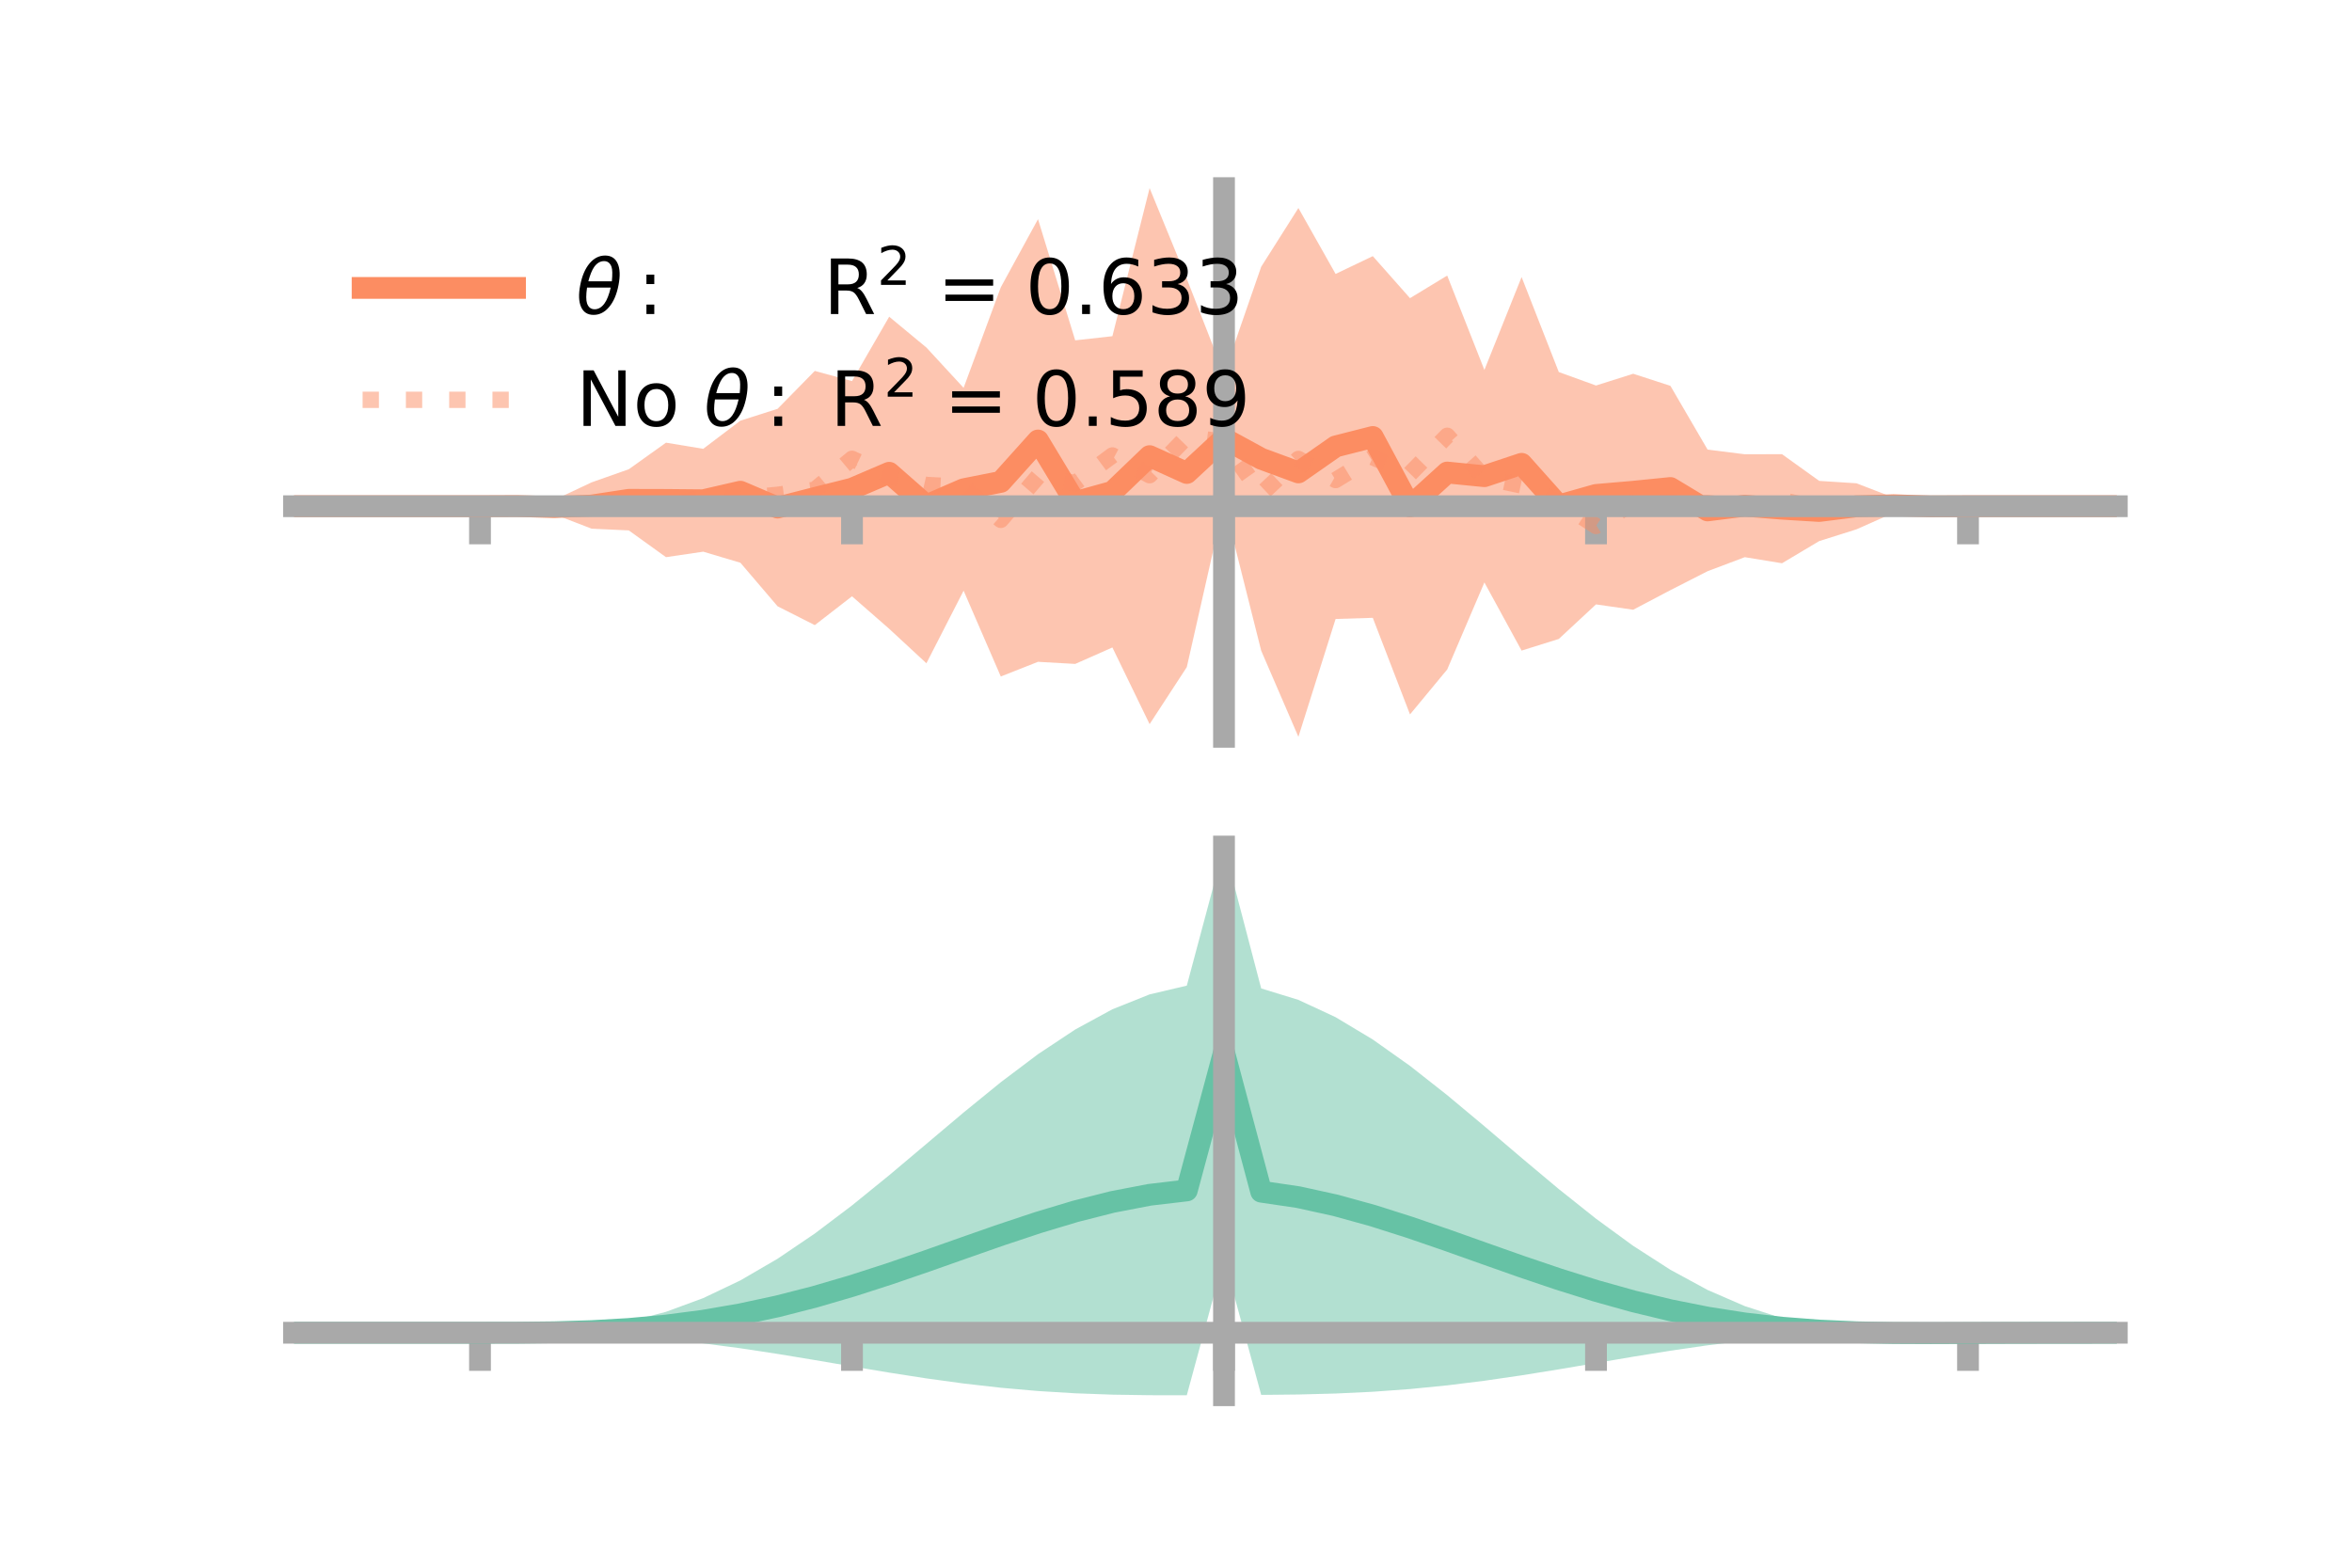
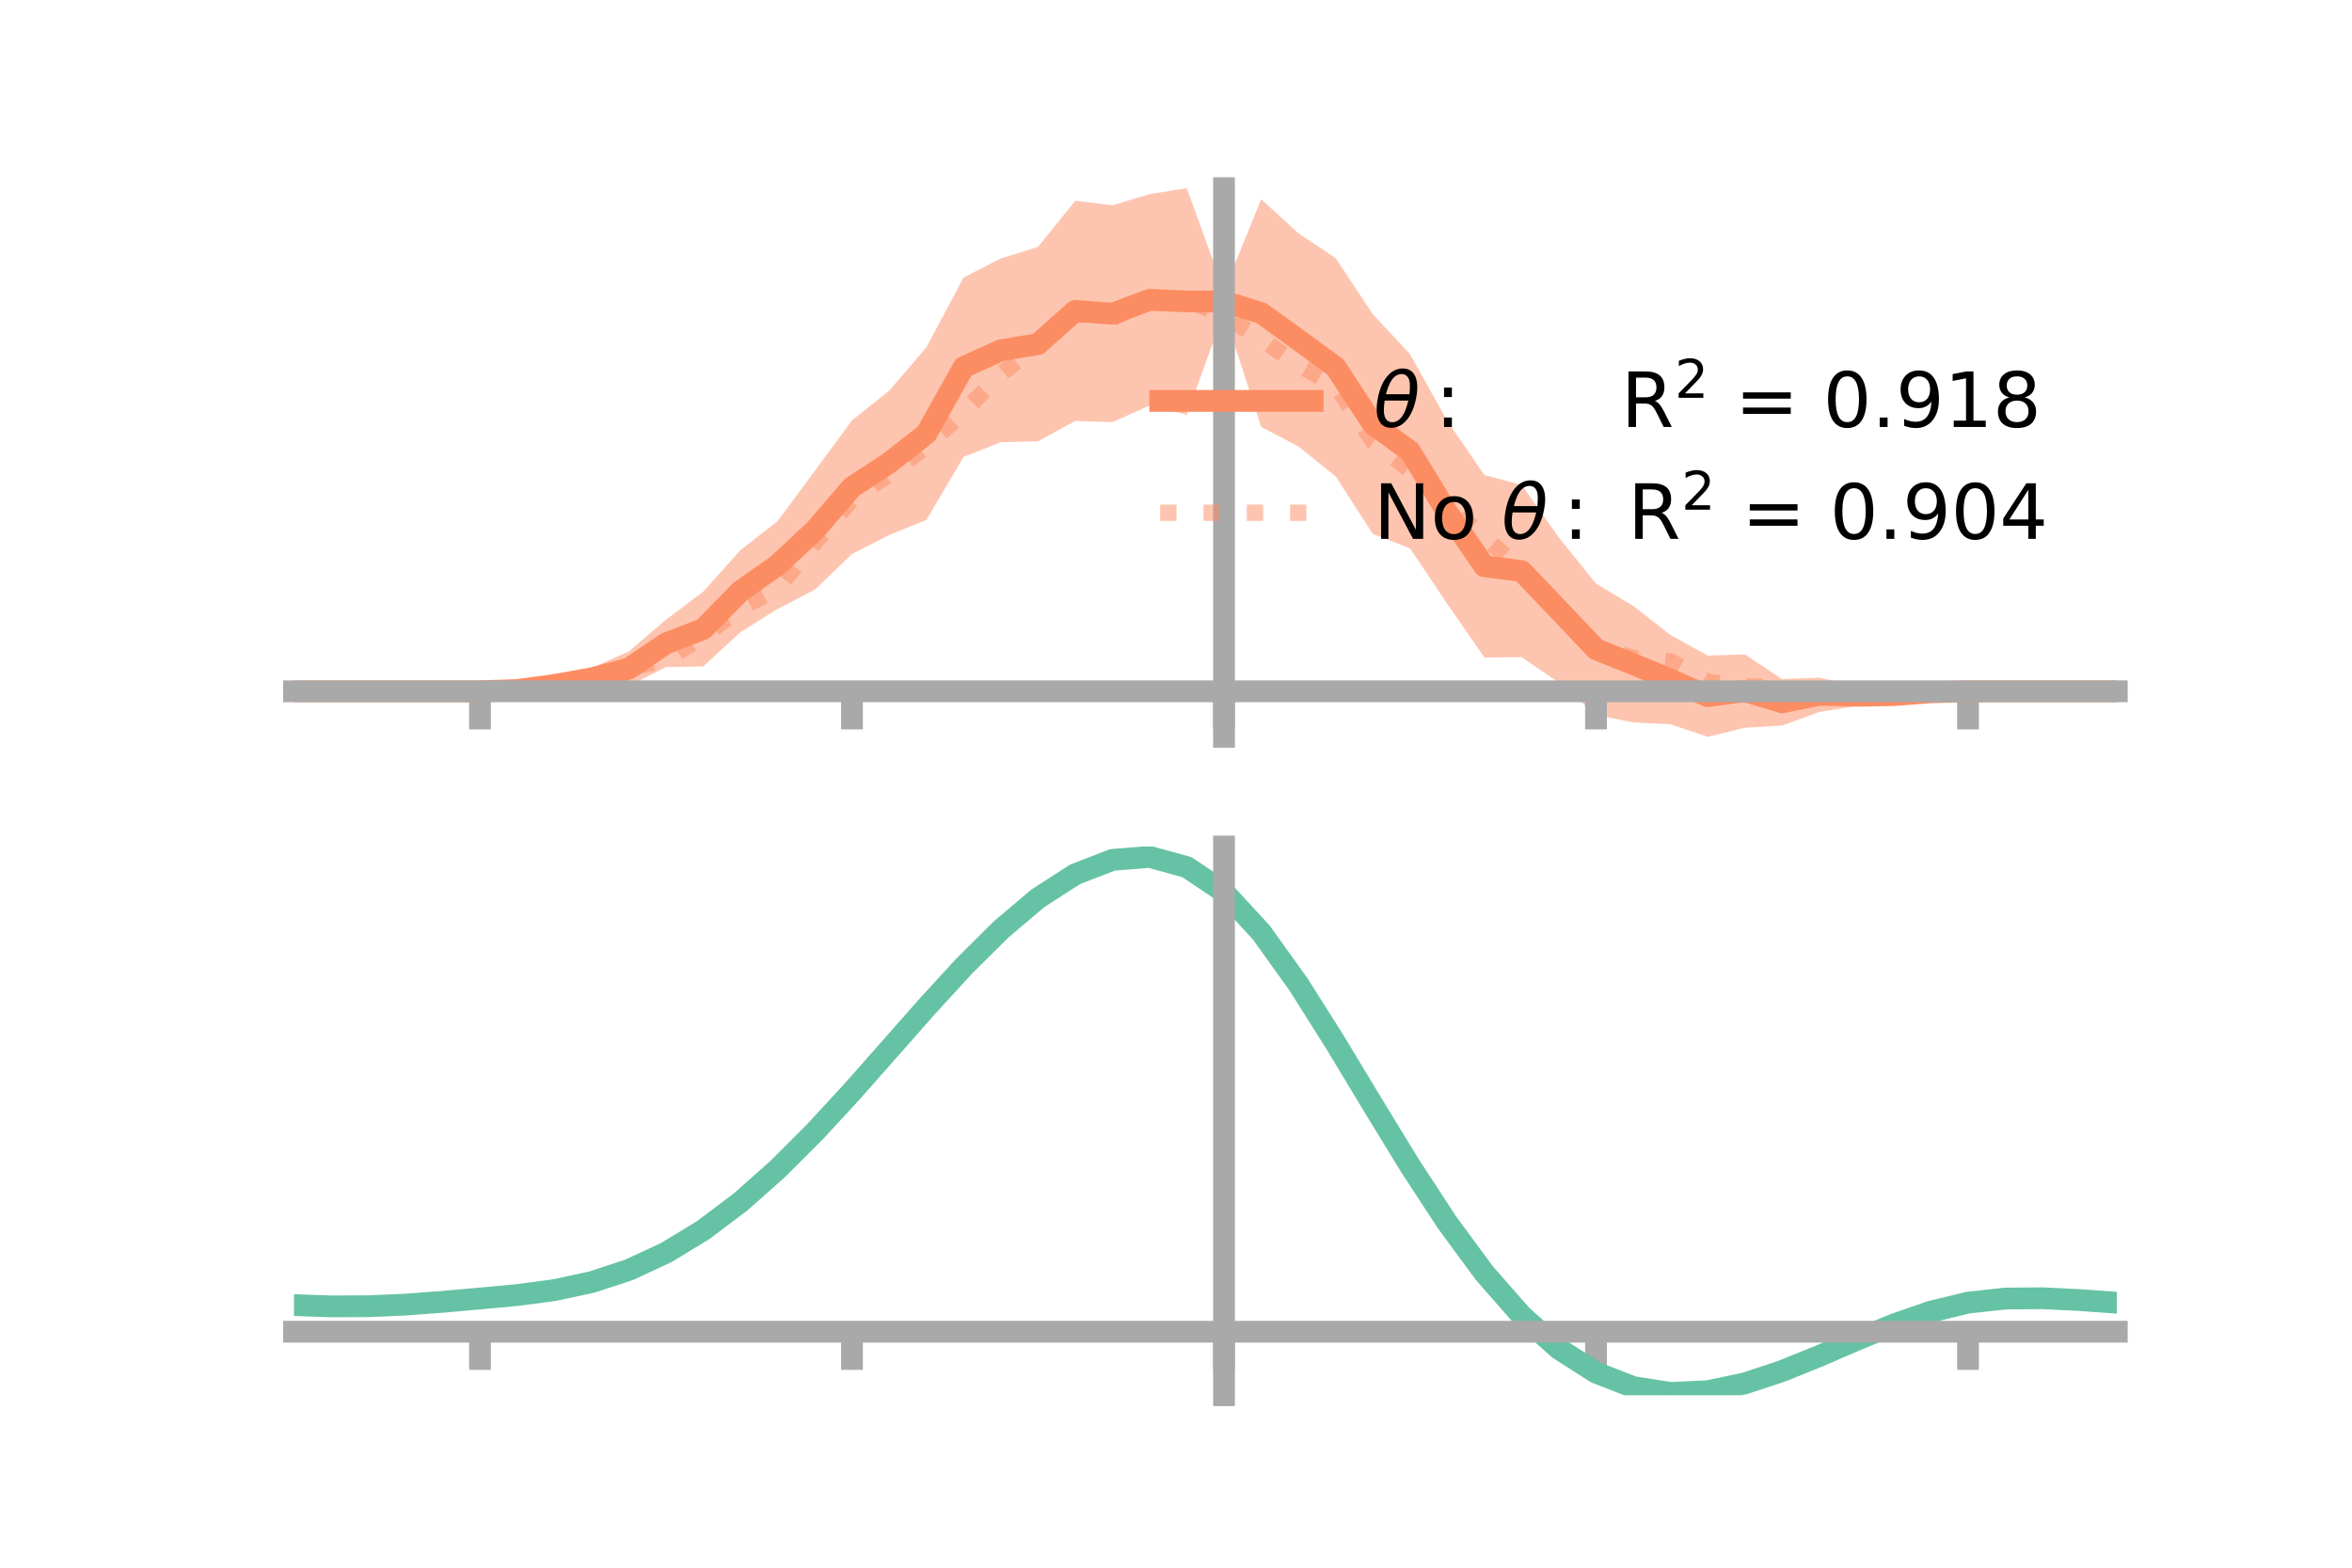
<svg xmlns="http://www.w3.org/2000/svg" xmlns:xlink="http://www.w3.org/1999/xlink" height="144pt" version="1.1" viewBox="0 0 216 144" width="216pt">
  <defs>
    <style type="text/css">*{stroke-linecap:butt;stroke-linejoin:round;}</style>
  </defs>
  <g id="figure_1">
    <g id="patch_1">
      <path d="M 0 144  L 216 144  L 216 0  L 0 0  z " style="fill:none;" />
    </g>
    <g id="axes_1">
      <g id="patch_2">
        <path d="M 27 67.68  L 194.4 67.68  L 194.4 17.28  L 27 17.28  z " style="fill:none;" />
      </g>
      <g id="PolyCollection_1">
-         <path clip-path="url(#pa1e38a2eed)" d="M 27 46.499  L 27 46.499  L 30.416 46.499  L 33.833 46.499  L 37.249 46.499  L 40.665 46.499  L 44.082 46.499  L 47.498 46.375  L 50.914 45.917  L 54.331 44.307  L 57.747 43.102  L 61.163 40.661  L 64.58 41.227  L 67.996 38.64  L 71.412 37.552  L 74.829 34.07  L 78.245 35.005  L 81.661 29.093  L 85.078 31.923  L 88.494 35.626  L 91.91 26.389  L 95.327 20.131  L 98.743 31.262  L 102.159 30.881  L 105.576 17.28  L 108.992 25.613  L 112.408 34.359  L 115.824 24.504  L 119.241 19.108  L 122.657 25.163  L 126.073 23.527  L 129.49 27.387  L 132.906 25.313  L 136.322 33.981  L 139.739 25.449  L 143.155 34.174  L 146.571 35.411  L 149.988 34.332  L 153.404 35.441  L 156.82 41.3  L 160.237 41.727  L 163.653 41.719  L 167.069 44.172  L 170.486 44.392  L 173.902 45.708  L 177.318 46.409  L 180.735 46.499  L 184.151 46.499  L 187.567 46.499  L 190.984 46.499  L 194.4 46.499  L 194.4 46.499  L 194.4 46.499  L 190.984 46.499  L 187.567 46.499  L 184.151 46.499  L 180.735 46.499  L 177.318 46.618  L 173.902 47.107  L 170.486 48.624  L 167.069 49.702  L 163.653 51.738  L 160.237 51.179  L 156.82 52.468  L 153.404 54.209  L 149.988 56.007  L 146.571 55.517  L 143.155 58.69  L 139.739 59.76  L 136.322 53.501  L 132.906 61.495  L 129.49 65.624  L 126.073 56.751  L 122.657 56.855  L 119.241 67.68  L 115.824 59.769  L 112.408 46.191  L 108.992 61.278  L 105.576 66.515  L 102.159 59.473  L 98.743 60.985  L 95.327 60.791  L 91.91 62.139  L 88.494 54.257  L 85.078 60.925  L 81.661 57.76  L 78.245 54.773  L 74.829 57.421  L 71.412 55.693  L 67.996 51.691  L 64.58 50.674  L 61.163 51.179  L 57.747 48.721  L 54.331 48.562  L 50.914 47.244  L 47.498 46.595  L 44.082 46.499  L 40.665 46.499  L 37.249 46.499  L 33.833 46.499  L 30.416 46.499  L 27 46.499  z " style="fill:#fc8d62;fill-opacity:0.5;" />
+         <path clip-path="url(#p55a15173fd)" d="M 27 63.499  L 27 63.499  L 30.416 63.499  L 33.833 63.499  L 37.249 63.499  L 40.665 63.499  L 44.082 63.498  L 47.498 63.186  L 50.914 62.299  L 54.331 61.365  L 57.747 59.837  L 61.163 56.921  L 64.58 54.351  L 67.996 50.535  L 71.412 47.868  L 74.829 43.252  L 78.245 38.61  L 81.661 35.888  L 85.078 31.905  L 88.494 25.486  L 91.91 23.739  L 95.327 22.673  L 98.743 18.44  L 102.159 18.859  L 105.576 17.831  L 108.992 17.28  L 112.408 26.703  L 115.824 18.294  L 119.241 21.43  L 122.657 23.701  L 126.073 28.857  L 129.49 32.523  L 132.906 38.655  L 136.322 43.636  L 139.739 44.54  L 143.155 49.364  L 146.571 53.609  L 149.988 55.659  L 153.404 58.317  L 156.82 60.217  L 160.237 60.105  L 163.653 62.382  L 167.069 62.248  L 170.486 62.965  L 173.902 63.232  L 177.318 63.39  L 180.735 63.499  L 184.151 63.499  L 187.567 63.499  L 190.984 63.499  L 194.4 63.499  L 194.4 63.499  L 194.4 63.499  L 190.984 63.499  L 187.567 63.499  L 184.151 63.499  L 180.735 63.501  L 177.318 63.782  L 173.902 64.465  L 170.486 64.857  L 167.069 65.398  L 163.653 66.646  L 160.237 66.851  L 156.82 67.68  L 153.404 66.526  L 149.988 66.36  L 146.571 65.662  L 143.155 62.7  L 139.739 60.366  L 136.322 60.394  L 132.906 55.464  L 129.49 50.369  L 126.073 49.038  L 122.657 43.753  L 119.241 41.007  L 115.824 39.219  L 112.408 28.688  L 108.992 38.097  L 105.576 37.245  L 102.159 38.781  L 98.743 38.664  L 95.327 40.539  L 91.91 40.62  L 88.494 41.971  L 85.078 47.757  L 81.661 49.142  L 78.245 50.889  L 74.829 54.169  L 71.412 55.94  L 67.996 58.074  L 64.58 61.219  L 61.163 61.277  L 57.747 62.994  L 54.331 63.257  L 50.914 63.538  L 47.498 63.583  L 44.082 63.5  L 40.665 63.499  L 37.249 63.499  L 33.833 63.499  L 30.416 63.499  L 27 63.499  z " style="fill:#fc8d62;fill-opacity:0.5;" />
      </g>
      <g id="matplotlib.axis_1">
        <g id="xtick_1">
          <g id="line2d_1">
            <defs>
-               <path d="M 0 0  L 0 3.5  " id="m93d64b92c8" style="stroke:#a9a9a9;stroke-width:2;" />
+               <path d="M 0 0  L 0 3.5  " id="mab70129137" style="stroke:#a9a9a9;stroke-width:2;" />
            </defs>
            <g>
-               <use style="fill:#a9a9a9;stroke:#a9a9a9;stroke-width:2;" x="44.082" xlink:href="#m93d64b92c8" y="46.499" />
+               <use style="fill:#a9a9a9;stroke:#a9a9a9;stroke-width:2;" x="44.082" xlink:href="#mab70129137" y="63.499" />
            </g>
          </g>
        </g>
        <g id="xtick_2">
          <g id="line2d_2">
            <g>
-               <use style="fill:#a9a9a9;stroke:#a9a9a9;stroke-width:2;" x="78.245" xlink:href="#m93d64b92c8" y="46.499" />
+               <use style="fill:#a9a9a9;stroke:#a9a9a9;stroke-width:2;" x="78.245" xlink:href="#mab70129137" y="63.499" />
            </g>
          </g>
        </g>
        <g id="xtick_3">
          <g id="line2d_3">
            <g>
-               <use style="fill:#a9a9a9;stroke:#a9a9a9;stroke-width:2;" x="112.408" xlink:href="#m93d64b92c8" y="46.499" />
+               <use style="fill:#a9a9a9;stroke:#a9a9a9;stroke-width:2;" x="112.408" xlink:href="#mab70129137" y="63.499" />
            </g>
          </g>
        </g>
        <g id="xtick_4">
          <g id="line2d_4">
            <g>
-               <use style="fill:#a9a9a9;stroke:#a9a9a9;stroke-width:2;" x="146.571" xlink:href="#m93d64b92c8" y="46.499" />
+               <use style="fill:#a9a9a9;stroke:#a9a9a9;stroke-width:2;" x="146.571" xlink:href="#mab70129137" y="63.499" />
            </g>
          </g>
        </g>
        <g id="xtick_5">
          <g id="line2d_5">
            <g>
-               <use style="fill:#a9a9a9;stroke:#a9a9a9;stroke-width:2;" x="180.735" xlink:href="#m93d64b92c8" y="46.499" />
+               <use style="fill:#a9a9a9;stroke:#a9a9a9;stroke-width:2;" x="180.735" xlink:href="#mab70129137" y="63.499" />
            </g>
          </g>
        </g>
      </g>
      <g id="matplotlib.axis_2" />
      <g id="line2d_6">
-         <path clip-path="url(#pa1e38a2eed)" d="M 27 46.499  L 30.416 46.499  L 33.833 46.499  L 37.249 46.499  L 40.665 46.499  L 44.082 46.499  L 47.498 46.485  L 50.914 46.581  L 54.331 46.435  L 57.747 45.911  L 61.163 45.92  L 64.58 45.951  L 67.996 45.165  L 71.412 46.623  L 74.829 45.745  L 78.245 44.889  L 81.661 43.427  L 85.078 46.424  L 88.494 44.941  L 91.91 44.264  L 95.327 40.461  L 98.743 46.124  L 102.159 45.177  L 105.576 41.898  L 108.992 43.445  L 112.408 40.275  L 115.824 42.137  L 119.241 43.394  L 122.657 41.009  L 126.073 40.139  L 129.49 46.506  L 132.906 43.404  L 136.322 43.741  L 139.739 42.604  L 143.155 46.432  L 146.571 45.464  L 149.988 45.169  L 153.404 44.825  L 156.82 46.884  L 160.237 46.453  L 163.653 46.728  L 167.069 46.937  L 170.486 46.508  L 173.902 46.408  L 177.318 46.513  L 180.735 46.499  L 184.151 46.499  L 187.567 46.499  L 190.984 46.499  L 194.4 46.499  " style="fill:none;stroke:#fc8d62;stroke-linecap:square;stroke-width:2;" />
+         <path clip-path="url(#p55a15173fd)" d="M 27 63.499  L 30.416 63.499  L 33.833 63.499  L 37.249 63.499  L 40.665 63.499  L 44.082 63.499  L 47.498 63.385  L 50.914 62.918  L 54.331 62.311  L 57.747 61.416  L 61.163 59.099  L 64.58 57.785  L 67.996 54.305  L 71.412 51.904  L 74.829 48.71  L 78.245 44.75  L 81.661 42.515  L 85.078 39.831  L 88.494 33.728  L 91.91 32.179  L 95.327 31.606  L 98.743 28.552  L 102.159 28.82  L 105.576 27.538  L 108.992 27.689  L 112.408 27.695  L 115.824 28.756  L 119.241 31.219  L 122.657 33.727  L 126.073 38.947  L 129.49 41.446  L 132.906 47.059  L 136.322 52.015  L 139.739 52.453  L 143.155 56.032  L 146.571 59.635  L 149.988 61.009  L 153.404 62.422  L 156.82 63.948  L 160.237 63.478  L 163.653 64.514  L 167.069 63.823  L 170.486 63.911  L 173.902 63.849  L 177.318 63.586  L 180.735 63.5  L 184.151 63.499  L 187.567 63.499  L 190.984 63.499  L 194.4 63.499  " style="fill:none;stroke:#fc8d62;stroke-linecap:square;stroke-width:2;" />
      </g>
      <g id="line2d_7">
-         <path clip-path="url(#pa1e38a2eed)" d="M 27 46.499  L 30.416 46.499  L 33.833 46.499  L 37.249 46.499  L 40.665 46.499  L 44.082 46.499  L 47.498 46.448  L 50.914 46.42  L 54.331 46.525  L 57.747 46.089  L 61.163 46.648  L 64.58 45.63  L 67.996 45.771  L 71.412 45.451  L 74.829 44.986  L 78.245 42.144  L 81.661 43.75  L 85.078 44.545  L 88.494 44.718  L 91.91 47.749  L 95.327 43.772  L 98.743 44.369  L 102.159 41.835  L 105.576 43.653  L 108.992 40.136  L 112.408 40.578  L 115.824 45.384  L 119.241 42.156  L 122.657 44.096  L 126.073 42.003  L 129.49 43.515  L 132.906 40.028  L 136.322 43.873  L 139.739 44.595  L 143.155 46.085  L 146.571 48.316  L 149.988 46.195  L 153.404 46.167  L 156.82 46.199  L 160.237 46.668  L 163.653 45.937  L 167.069 46.714  L 170.486 46.37  L 173.902 46.555  L 177.318 46.548  L 180.735 46.499  L 184.151 46.499  L 187.567 46.499  L 190.984 46.499  L 194.4 46.499  " style="fill:none;stroke:#fc8d62;stroke-dasharray:1.5,2.475;stroke-dashoffset:0;stroke-opacity:0.5;stroke-width:1.5;" />
+         <path clip-path="url(#p55a15173fd)" d="M 27 63.499  L 30.416 63.499  L 33.833 63.499  L 37.249 63.499  L 40.665 63.499  L 44.082 63.499  L 47.498 63.427  L 50.914 63.029  L 54.331 62.348  L 57.747 61.378  L 61.163 60.568  L 64.58 58.46  L 67.996 55.864  L 71.412 54.036  L 74.829 49.842  L 78.245 45.9  L 81.661 43.571  L 85.078 41.01  L 88.494 37.823  L 91.91 34.374  L 95.327 31.561  L 98.743 28.867  L 102.159 29.267  L 105.576 27.514  L 108.992 27.581  L 112.408 28.986  L 115.824 31.155  L 119.241 33.528  L 122.657 35.392  L 126.073 40.531  L 129.49 43.191  L 132.906 46.41  L 136.322 49.325  L 139.739 52.375  L 143.155 55.868  L 146.571 59.345  L 149.988 60.44  L 153.404 60.749  L 156.82 62.622  L 160.237 63.026  L 163.653 63.129  L 167.069 63.906  L 170.486 63.916  L 173.902 63.746  L 177.318 63.545  L 180.735 63.5  L 184.151 63.499  L 187.567 63.499  L 190.984 63.499  L 194.4 63.499  " style="fill:none;stroke:#fc8d62;stroke-dasharray:1.5,2.475;stroke-dashoffset:0;stroke-opacity:0.5;stroke-width:1.5;" />
      </g>
      <g id="patch_3">
        <path d="M 112.408 67.68  L 112.408 17.28  " style="fill:none;stroke:#a9a9a9;stroke-linecap:square;stroke-linejoin:miter;stroke-width:2;" />
      </g>
      <g id="patch_4">
        <path d="M 194.4 67.68  L 194.4 17.28  " style="fill:none;" />
      </g>
      <g id="patch_5">
-         <path d="M 27 46.499  L 194.4 46.499  " style="fill:none;stroke:#a9a9a9;stroke-linecap:square;stroke-linejoin:miter;stroke-width:2;" />
+         <path d="M 27 63.499  L 194.4 63.499  " style="fill:none;stroke:#a9a9a9;stroke-linecap:square;stroke-linejoin:miter;stroke-width:2;" />
      </g>
      <g id="patch_6">
        <path d="M 27 17.28  L 194.4 17.28  " style="fill:none;" />
      </g>
      <g id="legend_1">
        <g id="line2d_8">
-           <path d="M 33.3 26.449  L 47.3 26.449  " style="fill:none;stroke:#fc8d62;stroke-linecap:square;stroke-width:2;" />
+           <path d="M 106.55 36.824  L 120.55 36.824  " style="fill:none;stroke:#fc8d62;stroke-linecap:square;stroke-width:2;" />
        </g>
        <g id="line2d_9" />
        <g id="text_1">
-           <g transform="translate(52.9 28.89891)scale(0.07 -0.07)">
+           <g transform="translate(126.15 39.27422)scale(0.07 -0.07)">
            <defs>
              <path d="M 45.516 34.672  L 14.453 34.672  Q 12.359 20.062 14.5 13.875  Q 17.188 6.25 24.469 6.25  Q 31.781 6.25 37.359 13.922  Q 42.234 20.656 45.516 34.672  z M 47.016 42.969  Q 48.344 56.844 46.625 61.719  Q 43.953 69.438 36.766 69.438  Q 29.297 69.438 23.828 61.812  Q 19.531 55.672 16.156 42.969  z M 38.188 76.766  Q 49.906 76.766 54.594 66.406  Q 59.281 56.109 55.719 37.844  Q 52.203 19.625 43.453 9.281  Q 34.766 -1.125 23.047 -1.125  Q 11.281 -1.125 6.641 9.281  Q 2 19.625 5.516 37.844  Q 9.078 56.109 17.719 66.406  Q 26.422 76.766 38.188 76.766  z " id="DejaVuSans-Oblique-952" />
              <path d="M 11.719 12.406  L 22.016 12.406  L 22.016 0  L 11.719 0  z M 11.719 51.703  L 22.016 51.703  L 22.016 39.312  L 11.719 39.312  z " id="DejaVuSans-58" />
              <path id="DejaVuSans-32" />
              <path d="M 44.391 34.188  Q 47.562 33.109 50.562 29.594  Q 53.562 26.078 56.594 19.922  L 66.609 0  L 56 0  L 46.688 18.703  Q 43.062 26.031 39.672 28.422  Q 36.281 30.812 30.422 30.812  L 19.672 30.812  L 19.672 0  L 9.812 0  L 9.812 72.906  L 32.078 72.906  Q 44.578 72.906 50.734 67.672  Q 56.891 62.453 56.891 51.906  Q 56.891 45.016 53.688 40.469  Q 50.484 35.938 44.391 34.188  z M 19.672 64.797  L 19.672 38.922  L 32.078 38.922  Q 39.203 38.922 42.844 42.219  Q 46.484 45.516 46.484 51.906  Q 46.484 58.297 42.844 61.547  Q 39.203 64.797 32.078 64.797  z " id="DejaVuSans-82" />
              <path d="M 19.188 8.297  L 53.609 8.297  L 53.609 0  L 7.328 0  L 7.328 8.297  Q 12.938 14.109 22.625 23.891  Q 32.328 33.688 34.812 36.531  Q 39.547 41.844 41.422 45.531  Q 43.312 49.219 43.312 52.781  Q 43.312 58.594 39.234 62.25  Q 35.156 65.922 28.609 65.922  Q 23.969 65.922 18.812 64.312  Q 13.672 62.703 7.812 59.422  L 7.812 69.391  Q 13.766 71.781 18.938 73  Q 24.125 74.219 28.422 74.219  Q 39.75 74.219 46.484 68.547  Q 53.219 62.891 53.219 53.422  Q 53.219 48.922 51.531 44.891  Q 49.859 40.875 45.406 35.406  Q 44.188 33.984 37.641 27.219  Q 31.109 20.453 19.188 8.297  z " id="DejaVuSans-50" />
              <path d="M 10.594 45.406  L 73.188 45.406  L 73.188 37.203  L 10.594 37.203  z M 10.594 25.484  L 73.188 25.484  L 73.188 17.188  L 10.594 17.188  z " id="DejaVuSans-61" />
              <path d="M 31.781 66.406  Q 24.172 66.406 20.328 58.906  Q 16.5 51.422 16.5 36.375  Q 16.5 21.391 20.328 13.891  Q 24.172 6.391 31.781 6.391  Q 39.453 6.391 43.281 13.891  Q 47.125 21.391 47.125 36.375  Q 47.125 51.422 43.281 58.906  Q 39.453 66.406 31.781 66.406  z M 31.781 74.219  Q 44.047 74.219 50.516 64.516  Q 56.984 54.828 56.984 36.375  Q 56.984 17.969 50.516 8.266  Q 44.047 -1.422 31.781 -1.422  Q 19.531 -1.422 13.062 8.266  Q 6.594 17.969 6.594 36.375  Q 6.594 54.828 13.062 64.516  Q 19.531 74.219 31.781 74.219  z " id="DejaVuSans-48" />
              <path d="M 10.688 12.406  L 21 12.406  L 21 0  L 10.688 0  z " id="DejaVuSans-46" />
-               <path d="M 33.016 40.375  Q 26.375 40.375 22.484 35.828  Q 18.609 31.297 18.609 23.391  Q 18.609 15.531 22.484 10.953  Q 26.375 6.391 33.016 6.391  Q 39.656 6.391 43.531 10.953  Q 47.406 15.531 47.406 23.391  Q 47.406 31.297 43.531 35.828  Q 39.656 40.375 33.016 40.375  z M 52.594 71.297  L 52.594 62.312  Q 48.875 64.062 45.094 64.984  Q 41.312 65.922 37.594 65.922  Q 27.828 65.922 22.672 59.328  Q 17.531 52.734 16.797 39.406  Q 19.672 43.656 24.016 45.922  Q 28.375 48.188 33.594 48.188  Q 44.578 48.188 50.953 41.516  Q 57.328 34.859 57.328 23.391  Q 57.328 12.156 50.688 5.359  Q 44.047 -1.422 33.016 -1.422  Q 20.359 -1.422 13.672 8.266  Q 6.984 17.969 6.984 36.375  Q 6.984 53.656 15.188 63.938  Q 23.391 74.219 37.203 74.219  Q 40.922 74.219 44.703 73.484  Q 48.484 72.75 52.594 71.297  z " id="DejaVuSans-54" />
-               <path d="M 40.578 39.312  Q 47.656 37.797 51.625 33  Q 55.609 28.219 55.609 21.188  Q 55.609 10.406 48.188 4.484  Q 40.766 -1.422 27.094 -1.422  Q 22.516 -1.422 17.656 -0.516  Q 12.797 0.391 7.625 2.203  L 7.625 11.719  Q 11.719 9.328 16.594 8.109  Q 21.484 6.891 26.812 6.891  Q 36.078 6.891 40.938 10.547  Q 45.797 14.203 45.797 21.188  Q 45.797 27.641 41.281 31.266  Q 36.766 34.906 28.719 34.906  L 20.219 34.906  L 20.219 43.016  L 29.109 43.016  Q 36.375 43.016 40.234 45.922  Q 44.094 48.828 44.094 54.297  Q 44.094 59.906 40.109 62.906  Q 36.141 65.922 28.719 65.922  Q 24.656 65.922 20.016 65.031  Q 15.375 64.156 9.812 62.312  L 9.812 71.094  Q 15.438 72.656 20.344 73.438  Q 25.25 74.219 29.594 74.219  Q 40.828 74.219 47.359 69.109  Q 53.906 64.016 53.906 55.328  Q 53.906 49.266 50.438 45.094  Q 46.969 40.922 40.578 39.312  z " id="DejaVuSans-51" />
+               <path d="M 10.984 1.516  L 10.984 10.5  Q 14.703 8.734 18.5 7.812  Q 22.312 6.891 25.984 6.891  Q 35.75 6.891 40.891 13.453  Q 46.047 20.016 46.781 33.406  Q 43.953 29.203 39.594 26.953  Q 35.25 24.703 29.984 24.703  Q 19.047 24.703 12.672 31.312  Q 6.297 37.938 6.297 49.422  Q 6.297 60.641 12.938 67.422  Q 19.578 74.219 30.609 74.219  Q 43.266 74.219 49.922 64.516  Q 56.594 54.828 56.594 36.375  Q 56.594 19.141 48.406 8.859  Q 40.234 -1.422 26.422 -1.422  Q 22.703 -1.422 18.891 -0.688  Q 15.094 0.047 10.984 1.516  z M 30.609 32.422  Q 37.25 32.422 41.125 36.953  Q 45.016 41.5 45.016 49.422  Q 45.016 57.281 41.125 61.844  Q 37.25 66.406 30.609 66.406  Q 23.969 66.406 20.094 61.844  Q 16.219 57.281 16.219 49.422  Q 16.219 41.5 20.094 36.953  Q 23.969 32.422 30.609 32.422  z " id="DejaVuSans-57" />
+               <path d="M 12.406 8.297  L 28.516 8.297  L 28.516 63.922  L 10.984 60.406  L 10.984 69.391  L 28.422 72.906  L 38.281 72.906  L 38.281 8.297  L 54.391 8.297  L 54.391 0  L 12.406 0  z " id="DejaVuSans-49" />
+               <path d="M 31.781 34.625  Q 24.75 34.625 20.719 30.859  Q 16.703 27.094 16.703 20.516  Q 16.703 13.922 20.719 10.156  Q 24.75 6.391 31.781 6.391  Q 38.812 6.391 42.859 10.172  Q 46.922 13.969 46.922 20.516  Q 46.922 27.094 42.891 30.859  Q 38.875 34.625 31.781 34.625  z M 21.922 38.812  Q 15.578 40.375 12.031 44.719  Q 8.5 49.078 8.5 55.328  Q 8.5 64.062 14.719 69.141  Q 20.953 74.219 31.781 74.219  Q 42.672 74.219 48.875 69.141  Q 55.078 64.062 55.078 55.328  Q 55.078 49.078 51.531 44.719  Q 48 40.375 41.703 38.812  Q 48.828 37.156 52.797 32.312  Q 56.781 27.484 56.781 20.516  Q 56.781 9.906 50.312 4.234  Q 43.844 -1.422 31.781 -1.422  Q 19.734 -1.422 13.25 4.234  Q 6.781 9.906 6.781 20.516  Q 6.781 27.484 10.781 32.312  Q 14.797 37.156 21.922 38.812  z M 18.312 54.391  Q 18.312 48.734 21.844 45.562  Q 25.391 42.391 31.781 42.391  Q 38.141 42.391 41.719 45.562  Q 45.312 48.734 45.312 54.391  Q 45.312 60.062 41.719 63.234  Q 38.141 66.406 31.781 66.406  Q 25.391 66.406 21.844 63.234  Q 18.312 60.062 18.312 54.391  z " id="DejaVuSans-56" />
            </defs>
            <use transform="translate(0 0.765625)" xlink:href="#DejaVuSans-Oblique-952" />
            <use transform="translate(80.66406 0.765625)" xlink:href="#DejaVuSans-58" />
            <use transform="translate(133.8379 0.765625)" xlink:href="#DejaVuSans-32" />
            <use transform="translate(165.625 0.765625)" xlink:href="#DejaVuSans-32" />
            <use transform="translate(197.4121 0.765625)" xlink:href="#DejaVuSans-32" />
            <use transform="translate(229.1992 0.765625)" xlink:href="#DejaVuSans-32" />
            <use transform="translate(260.9863 0.765625)" xlink:href="#DejaVuSans-32" />
            <use transform="translate(292.7734 0.765625)" xlink:href="#DejaVuSans-32" />
            <use transform="translate(324.5605 0.765625)" xlink:href="#DejaVuSans-82" />
            <use transform="translate(395 39.04688)scale(0.7)" xlink:href="#DejaVuSans-50" />
            <use transform="translate(442.2705 0.765625)" xlink:href="#DejaVuSans-32" />
            <use transform="translate(474.0576 0.765625)" xlink:href="#DejaVuSans-61" />
            <use transform="translate(557.8467 0.765625)" xlink:href="#DejaVuSans-32" />
            <use transform="translate(589.6338 0.765625)" xlink:href="#DejaVuSans-48" />
            <use transform="translate(653.2568 0.765625)" xlink:href="#DejaVuSans-46" />
-             <use transform="translate(685.0439 0.765625)" xlink:href="#DejaVuSans-54" />
-             <use transform="translate(748.667 0.765625)" xlink:href="#DejaVuSans-51" />
-             <use transform="translate(812.29 0.765625)" xlink:href="#DejaVuSans-51" />
+             <use transform="translate(685.0439 0.765625)" xlink:href="#DejaVuSans-57" />
+             <use transform="translate(748.667 0.765625)" xlink:href="#DejaVuSans-49" />
+             <use transform="translate(812.29 0.765625)" xlink:href="#DejaVuSans-56" />
          </g>
        </g>
        <g id="line2d_10">
-           <path d="M 33.3 36.724  L 47.3 36.724  " style="fill:none;stroke:#fc8d62;stroke-dasharray:1.5,2.475;stroke-dashoffset:0;stroke-opacity:0.5;stroke-width:1.5;" />
+           <path d="M 106.55 47.099  L 120.55 47.099  " style="fill:none;stroke:#fc8d62;stroke-dasharray:1.5,2.475;stroke-dashoffset:0;stroke-opacity:0.5;stroke-width:1.5;" />
        </g>
        <g id="line2d_11" />
        <g id="text_2">
-           <g transform="translate(52.9 39.17359)scale(0.07 -0.07)">
+           <g transform="translate(126.15 49.54891)scale(0.07 -0.07)">
            <defs>
              <path d="M 9.812 72.906  L 23.094 72.906  L 55.422 11.922  L 55.422 72.906  L 64.984 72.906  L 64.984 0  L 51.703 0  L 19.391 60.984  L 19.391 0  L 9.812 0  z " id="DejaVuSans-78" />
              <path d="M 30.609 48.391  Q 23.391 48.391 19.188 42.75  Q 14.984 37.109 14.984 27.297  Q 14.984 17.484 19.156 11.844  Q 23.344 6.203 30.609 6.203  Q 37.797 6.203 41.984 11.859  Q 46.188 17.531 46.188 27.297  Q 46.188 37.016 41.984 42.703  Q 37.797 48.391 30.609 48.391  z M 30.609 56  Q 42.328 56 49.016 48.375  Q 55.719 40.766 55.719 27.297  Q 55.719 13.875 49.016 6.219  Q 42.328 -1.422 30.609 -1.422  Q 18.844 -1.422 12.172 6.219  Q 5.516 13.875 5.516 27.297  Q 5.516 40.766 12.172 48.375  Q 18.844 56 30.609 56  z " id="DejaVuSans-111" />
-               <path d="M 10.797 72.906  L 49.516 72.906  L 49.516 64.594  L 19.828 64.594  L 19.828 46.734  Q 21.969 47.469 24.109 47.828  Q 26.266 48.188 28.422 48.188  Q 40.625 48.188 47.75 41.5  Q 54.891 34.812 54.891 23.391  Q 54.891 11.625 47.562 5.094  Q 40.234 -1.422 26.906 -1.422  Q 22.312 -1.422 17.547 -0.641  Q 12.797 0.141 7.719 1.703  L 7.719 11.625  Q 12.109 9.234 16.797 8.062  Q 21.484 6.891 26.703 6.891  Q 35.156 6.891 40.078 11.328  Q 45.016 15.766 45.016 23.391  Q 45.016 31 40.078 35.438  Q 35.156 39.891 26.703 39.891  Q 22.75 39.891 18.812 39.016  Q 14.891 38.141 10.797 36.281  z " id="DejaVuSans-53" />
-               <path d="M 31.781 34.625  Q 24.75 34.625 20.719 30.859  Q 16.703 27.094 16.703 20.516  Q 16.703 13.922 20.719 10.156  Q 24.75 6.391 31.781 6.391  Q 38.812 6.391 42.859 10.172  Q 46.922 13.969 46.922 20.516  Q 46.922 27.094 42.891 30.859  Q 38.875 34.625 31.781 34.625  z M 21.922 38.812  Q 15.578 40.375 12.031 44.719  Q 8.5 49.078 8.5 55.328  Q 8.5 64.062 14.719 69.141  Q 20.953 74.219 31.781 74.219  Q 42.672 74.219 48.875 69.141  Q 55.078 64.062 55.078 55.328  Q 55.078 49.078 51.531 44.719  Q 48 40.375 41.703 38.812  Q 48.828 37.156 52.797 32.312  Q 56.781 27.484 56.781 20.516  Q 56.781 9.906 50.312 4.234  Q 43.844 -1.422 31.781 -1.422  Q 19.734 -1.422 13.25 4.234  Q 6.781 9.906 6.781 20.516  Q 6.781 27.484 10.781 32.312  Q 14.797 37.156 21.922 38.812  z M 18.312 54.391  Q 18.312 48.734 21.844 45.562  Q 25.391 42.391 31.781 42.391  Q 38.141 42.391 41.719 45.562  Q 45.312 48.734 45.312 54.391  Q 45.312 60.062 41.719 63.234  Q 38.141 66.406 31.781 66.406  Q 25.391 66.406 21.844 63.234  Q 18.312 60.062 18.312 54.391  z " id="DejaVuSans-56" />
-               <path d="M 10.984 1.516  L 10.984 10.5  Q 14.703 8.734 18.5 7.812  Q 22.312 6.891 25.984 6.891  Q 35.75 6.891 40.891 13.453  Q 46.047 20.016 46.781 33.406  Q 43.953 29.203 39.594 26.953  Q 35.25 24.703 29.984 24.703  Q 19.047 24.703 12.672 31.312  Q 6.297 37.938 6.297 49.422  Q 6.297 60.641 12.938 67.422  Q 19.578 74.219 30.609 74.219  Q 43.266 74.219 49.922 64.516  Q 56.594 54.828 56.594 36.375  Q 56.594 19.141 48.406 8.859  Q 40.234 -1.422 26.422 -1.422  Q 22.703 -1.422 18.891 -0.688  Q 15.094 0.047 10.984 1.516  z M 30.609 32.422  Q 37.25 32.422 41.125 36.953  Q 45.016 41.5 45.016 49.422  Q 45.016 57.281 41.125 61.844  Q 37.25 66.406 30.609 66.406  Q 23.969 66.406 20.094 61.844  Q 16.219 57.281 16.219 49.422  Q 16.219 41.5 20.094 36.953  Q 23.969 32.422 30.609 32.422  z " id="DejaVuSans-57" />
+               <path d="M 37.797 64.312  L 12.891 25.391  L 37.797 25.391  z M 35.203 72.906  L 47.609 72.906  L 47.609 25.391  L 58.016 25.391  L 58.016 17.188  L 47.609 17.188  L 47.609 0  L 37.797 0  L 37.797 17.188  L 4.891 17.188  L 4.891 26.703  z " id="DejaVuSans-52" />
            </defs>
            <use transform="translate(0 0.765625)" xlink:href="#DejaVuSans-78" />
            <use transform="translate(74.80469 0.765625)" xlink:href="#DejaVuSans-111" />
            <use transform="translate(135.9863 0.765625)" xlink:href="#DejaVuSans-32" />
            <use transform="translate(167.7734 0.765625)" xlink:href="#DejaVuSans-Oblique-952" />
            <use transform="translate(248.4375 0.765625)" xlink:href="#DejaVuSans-58" />
            <use transform="translate(301.6113 0.765625)" xlink:href="#DejaVuSans-32" />
            <use transform="translate(333.3984 0.765625)" xlink:href="#DejaVuSans-82" />
            <use transform="translate(403.8379 39.04688)scale(0.7)" xlink:href="#DejaVuSans-50" />
            <use transform="translate(451.1084 0.765625)" xlink:href="#DejaVuSans-32" />
            <use transform="translate(482.8955 0.765625)" xlink:href="#DejaVuSans-61" />
            <use transform="translate(566.6846 0.765625)" xlink:href="#DejaVuSans-32" />
            <use transform="translate(598.4717 0.765625)" xlink:href="#DejaVuSans-48" />
            <use transform="translate(662.0947 0.765625)" xlink:href="#DejaVuSans-46" />
-             <use transform="translate(693.8818 0.765625)" xlink:href="#DejaVuSans-53" />
-             <use transform="translate(757.5049 0.765625)" xlink:href="#DejaVuSans-56" />
-             <use transform="translate(821.1279 0.765625)" xlink:href="#DejaVuSans-57" />
+             <use transform="translate(693.8818 0.765625)" xlink:href="#DejaVuSans-57" />
+             <use transform="translate(757.5049 0.765625)" xlink:href="#DejaVuSans-48" />
+             <use transform="translate(821.1279 0.765625)" xlink:href="#DejaVuSans-52" />
          </g>
        </g>
      </g>
    </g>
    <g id="axes_2">
      <g id="patch_7">
        <path d="M 27 128.16  L 194.4 128.16  L 194.4 77.76  L 27 77.76  z " style="fill:none;" />
      </g>
      <g id="PolyCollection_2">
-         <path clip-path="url(#pe16be85ea6)" d="M 27 122.422  L 27 122.418  L 30.416 122.419  L 33.833 122.419  L 37.249 122.419  L 40.665 122.419  L 44.082 122.419  L 47.498 122.401  L 50.914 122.283  L 54.331 121.972  L 57.747 121.396  L 61.163 120.497  L 64.58 119.239  L 67.996 117.61  L 71.412 115.621  L 74.829 113.307  L 78.245 110.725  L 81.661 107.95  L 85.078 105.072  L 88.494 102.189  L 91.91 99.407  L 95.327 96.832  L 98.743 94.566  L 102.159 92.707  L 105.576 91.34  L 108.992 90.536  L 112.408 77.76  L 115.824 90.793  L 119.241 91.843  L 122.657 93.434  L 126.073 95.485  L 129.49 97.906  L 132.906 100.595  L 136.322 103.448  L 139.739 106.358  L 143.155 109.222  L 146.571 111.943  L 149.988 114.438  L 153.404 116.636  L 156.82 118.49  L 160.237 119.973  L 163.653 121.082  L 167.069 121.837  L 170.486 122.269  L 173.902 122.359  L 177.318 122.36  L 180.735 122.378  L 184.151 122.394  L 187.567 122.404  L 190.984 122.412  L 194.4 122.416  L 194.4 122.426  L 194.4 122.426  L 190.984 122.434  L 187.567 122.449  L 184.151 122.474  L 180.735 122.512  L 177.318 122.553  L 173.902 122.528  L 170.486 122.478  L 167.069 122.602  L 163.653 122.831  L 160.237 123.157  L 156.82 123.574  L 153.404 124.069  L 149.988 124.62  L 146.571 125.201  L 143.155 125.781  L 139.739 126.332  L 136.322 126.829  L 132.906 127.253  L 129.49 127.591  L 126.073 127.84  L 122.657 128.002  L 119.241 128.091  L 115.824 128.128  L 112.408 115.557  L 108.992 128.16  L 105.576 128.157  L 102.159 128.105  L 98.743 127.981  L 95.327 127.772  L 91.91 127.471  L 88.494 127.082  L 85.078 126.613  L 81.661 126.082  L 78.245 125.511  L 74.829 124.929  L 71.412 124.364  L 67.996 123.845  L 64.58 123.393  L 61.163 123.026  L 57.747 122.751  L 54.331 122.568  L 50.914 122.465  L 47.498 122.425  L 44.082 122.419  L 40.665 122.419  L 37.249 122.419  L 33.833 122.419  L 30.416 122.42  L 27 122.422  z " style="fill:#66c2a5;fill-opacity:0.5;" />
+         <path clip-path="url(#pb0f624c2ea)" d="M 27 119.923  L 27 119.832  L 30.416 119.959  L 33.833 119.943  L 37.249 119.784  L 40.665 119.515  L 44.082 119.199  L 47.498 118.873  L 50.914 118.411  L 54.331 117.667  L 57.747 116.529  L 61.163 114.922  L 64.58 112.805  L 67.996 110.179  L 71.412 107.081  L 74.829 103.585  L 78.245 99.795  L 81.661 95.839  L 85.078 91.87  L 88.494 88.057  L 91.91 84.581  L 95.327 81.629  L 98.743 79.387  L 102.159 78.039  L 105.576 77.76  L 108.992 78.713  L 112.408 81.04  L 115.824 84.804  L 119.241 89.641  L 122.657 95.134  L 126.073 100.892  L 129.49 106.571  L 132.906 111.881  L 136.322 116.595  L 139.739 120.55  L 143.155 123.649  L 146.571 125.855  L 149.988 127.192  L 153.404 127.733  L 156.82 127.584  L 160.237 126.879  L 163.653 125.767  L 167.069 124.406  L 170.486 122.955  L 173.902 121.568  L 177.318 120.392  L 180.735 119.571  L 184.151 119.198  L 187.567 119.172  L 190.984 119.35  L 194.4 119.604  L 194.4 119.719  L 194.4 119.719  L 190.984 119.487  L 187.567 119.327  L 184.151 119.363  L 180.735 119.741  L 177.318 120.572  L 173.902 121.774  L 170.486 123.205  L 167.069 124.707  L 163.653 126.116  L 160.237 127.266  L 156.82 127.997  L 153.404 128.16  L 149.988 127.63  L 146.571 126.311  L 143.155 124.149  L 139.739 121.132  L 136.322 117.295  L 132.906 112.73  L 129.49 107.59  L 126.073 102.089  L 122.657 96.507  L 119.241 91.178  L 115.824 86.484  L 112.408 82.833  L 108.992 80.58  L 105.576 79.66  L 102.159 79.93  L 98.743 81.228  L 95.327 83.381  L 91.91 86.212  L 88.494 89.539  L 85.078 93.183  L 81.661 96.971  L 78.245 100.745  L 74.829 104.361  L 71.412 107.697  L 67.996 110.658  L 64.58 113.176  L 61.163 115.215  L 57.747 116.772  L 54.331 117.877  L 50.914 118.598  L 47.498 119.041  L 44.082 119.347  L 40.665 119.64  L 37.249 119.884  L 33.833 120.024  L 30.416 120.036  L 27 119.923  z " style="fill:#66c2a5;fill-opacity:0.5;" />
      </g>
      <g id="matplotlib.axis_3">
        <g id="xtick_6">
          <g id="line2d_12">
            <g>
-               <use style="fill:#a9a9a9;stroke:#a9a9a9;stroke-width:2;" x="44.082" xlink:href="#m93d64b92c8" y="122.419" />
+               <use style="fill:#a9a9a9;stroke:#a9a9a9;stroke-width:2;" x="44.082" xlink:href="#mab70129137" y="122.326" />
            </g>
          </g>
        </g>
        <g id="xtick_7">
          <g id="line2d_13">
            <g>
-               <use style="fill:#a9a9a9;stroke:#a9a9a9;stroke-width:2;" x="78.245" xlink:href="#m93d64b92c8" y="122.419" />
+               <use style="fill:#a9a9a9;stroke:#a9a9a9;stroke-width:2;" x="78.245" xlink:href="#mab70129137" y="122.326" />
            </g>
          </g>
        </g>
        <g id="xtick_8">
          <g id="line2d_14">
            <g>
-               <use style="fill:#a9a9a9;stroke:#a9a9a9;stroke-width:2;" x="112.408" xlink:href="#m93d64b92c8" y="122.419" />
+               <use style="fill:#a9a9a9;stroke:#a9a9a9;stroke-width:2;" x="112.408" xlink:href="#mab70129137" y="122.326" />
            </g>
          </g>
        </g>
        <g id="xtick_9">
          <g id="line2d_15">
            <g>
-               <use style="fill:#a9a9a9;stroke:#a9a9a9;stroke-width:2;" x="146.571" xlink:href="#m93d64b92c8" y="122.419" />
+               <use style="fill:#a9a9a9;stroke:#a9a9a9;stroke-width:2;" x="146.571" xlink:href="#mab70129137" y="122.326" />
            </g>
          </g>
        </g>
        <g id="xtick_10">
          <g id="line2d_16">
            <g>
-               <use style="fill:#a9a9a9;stroke:#a9a9a9;stroke-width:2;" x="180.735" xlink:href="#m93d64b92c8" y="122.419" />
+               <use style="fill:#a9a9a9;stroke:#a9a9a9;stroke-width:2;" x="180.735" xlink:href="#mab70129137" y="122.326" />
            </g>
          </g>
        </g>
      </g>
      <g id="matplotlib.axis_4" />
      <g id="line2d_17">
-         <path clip-path="url(#pe16be85ea6)" d="M 27 122.42  L 30.416 122.419  L 33.833 122.419  L 37.249 122.419  L 40.665 122.419  L 44.082 122.419  L 47.498 122.413  L 50.914 122.374  L 54.331 122.27  L 57.747 122.073  L 61.163 121.761  L 64.58 121.316  L 67.996 120.727  L 71.412 119.993  L 74.829 119.118  L 78.245 118.118  L 81.661 117.016  L 85.078 115.842  L 88.494 114.635  L 91.91 113.439  L 95.327 112.302  L 98.743 111.274  L 102.159 110.406  L 105.576 109.749  L 108.992 109.348  L 112.408 96.658  L 115.824 109.461  L 119.241 109.967  L 122.657 110.718  L 126.073 111.662  L 129.49 112.749  L 132.906 113.924  L 136.322 115.139  L 139.739 116.345  L 143.155 117.501  L 146.571 118.572  L 149.988 119.529  L 153.404 120.353  L 156.82 121.032  L 160.237 121.565  L 163.653 121.956  L 167.069 122.219  L 170.486 122.374  L 173.902 122.443  L 177.318 122.457  L 180.735 122.445  L 184.151 122.434  L 187.567 122.427  L 190.984 122.423  L 194.4 122.421  " style="fill:none;stroke:#66c2a5;stroke-linecap:square;stroke-width:2;" />
+         <path clip-path="url(#pb0f624c2ea)" d="M 27 119.878  L 30.416 119.997  L 33.833 119.984  L 37.249 119.834  L 40.665 119.578  L 44.082 119.273  L 47.498 118.957  L 50.914 118.504  L 54.331 117.772  L 57.747 116.651  L 61.163 115.068  L 64.58 112.99  L 67.996 110.418  L 71.412 107.389  L 74.829 103.973  L 78.245 100.27  L 81.661 96.405  L 85.078 92.526  L 88.494 88.798  L 91.91 85.397  L 95.327 82.505  L 98.743 80.308  L 102.159 78.985  L 105.576 78.71  L 108.992 79.646  L 112.408 81.937  L 115.824 85.644  L 119.241 90.41  L 122.657 95.821  L 126.073 101.491  L 129.49 107.08  L 132.906 112.306  L 136.322 116.945  L 139.739 120.841  L 143.155 123.899  L 146.571 126.083  L 149.988 127.411  L 153.404 127.946  L 156.82 127.79  L 160.237 127.073  L 163.653 125.942  L 167.069 124.557  L 170.486 123.08  L 173.902 121.671  L 177.318 120.482  L 180.735 119.656  L 184.151 119.28  L 187.567 119.249  L 190.984 119.418  L 194.4 119.661  " style="fill:none;stroke:#66c2a5;stroke-linecap:square;stroke-width:2;" />
      </g>
      <g id="patch_8">
        <path d="M 112.408 128.16  L 112.408 77.76  " style="fill:none;stroke:#a9a9a9;stroke-linecap:square;stroke-linejoin:miter;stroke-width:2;" />
      </g>
      <g id="patch_9">
        <path d="M 194.4 128.16  L 194.4 77.76  " style="fill:none;" />
      </g>
      <g id="patch_10">
-         <path d="M 27 122.419  L 194.4 122.419  " style="fill:none;stroke:#a9a9a9;stroke-linecap:square;stroke-linejoin:miter;stroke-width:2;" />
+         <path d="M 27 122.326  L 194.4 122.326  " style="fill:none;stroke:#a9a9a9;stroke-linecap:square;stroke-linejoin:miter;stroke-width:2;" />
      </g>
      <g id="patch_11">
        <path d="M 27 77.76  L 194.4 77.76  " style="fill:none;" />
      </g>
    </g>
  </g>
  <defs>
-     <clipPath id="pa1e38a2eed">
+     <clipPath id="p55a15173fd">
      <rect height="50.4" width="167.4" x="27" y="17.28" />
    </clipPath>
-     <clipPath id="pe16be85ea6">
+     <clipPath id="pb0f624c2ea">
      <rect height="50.4" width="167.4" x="27" y="77.76" />
    </clipPath>
  </defs>
</svg>
